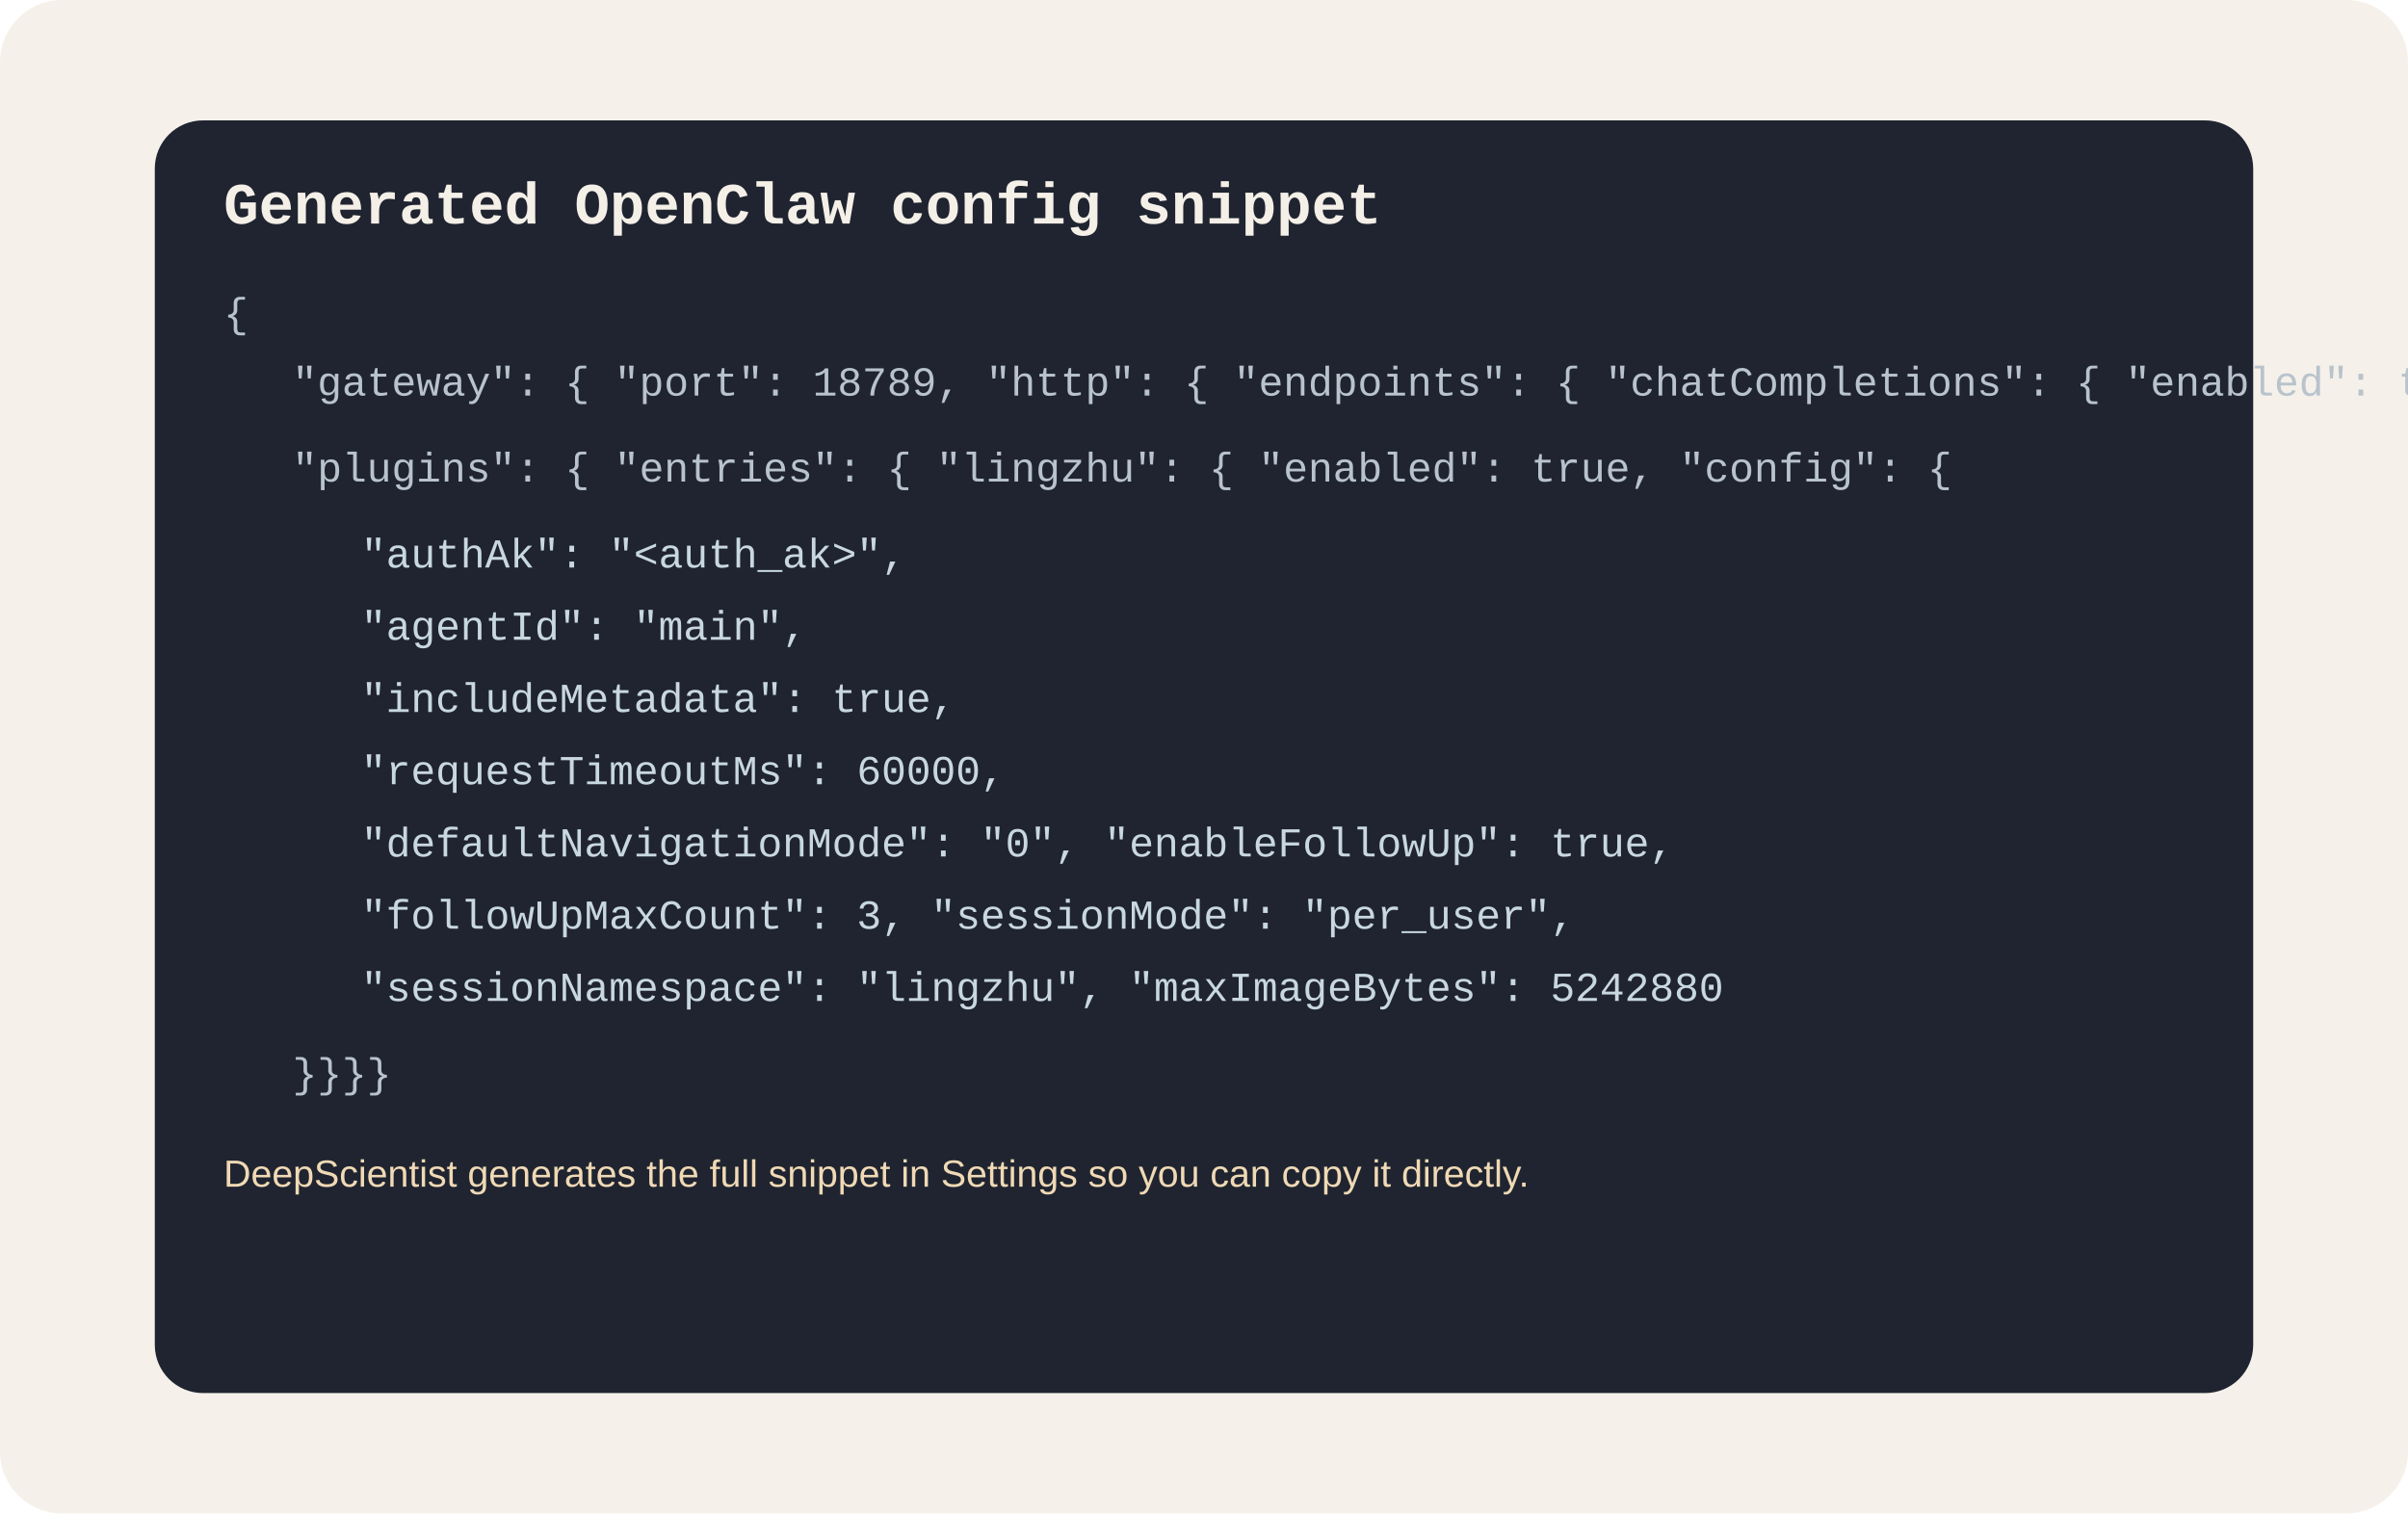
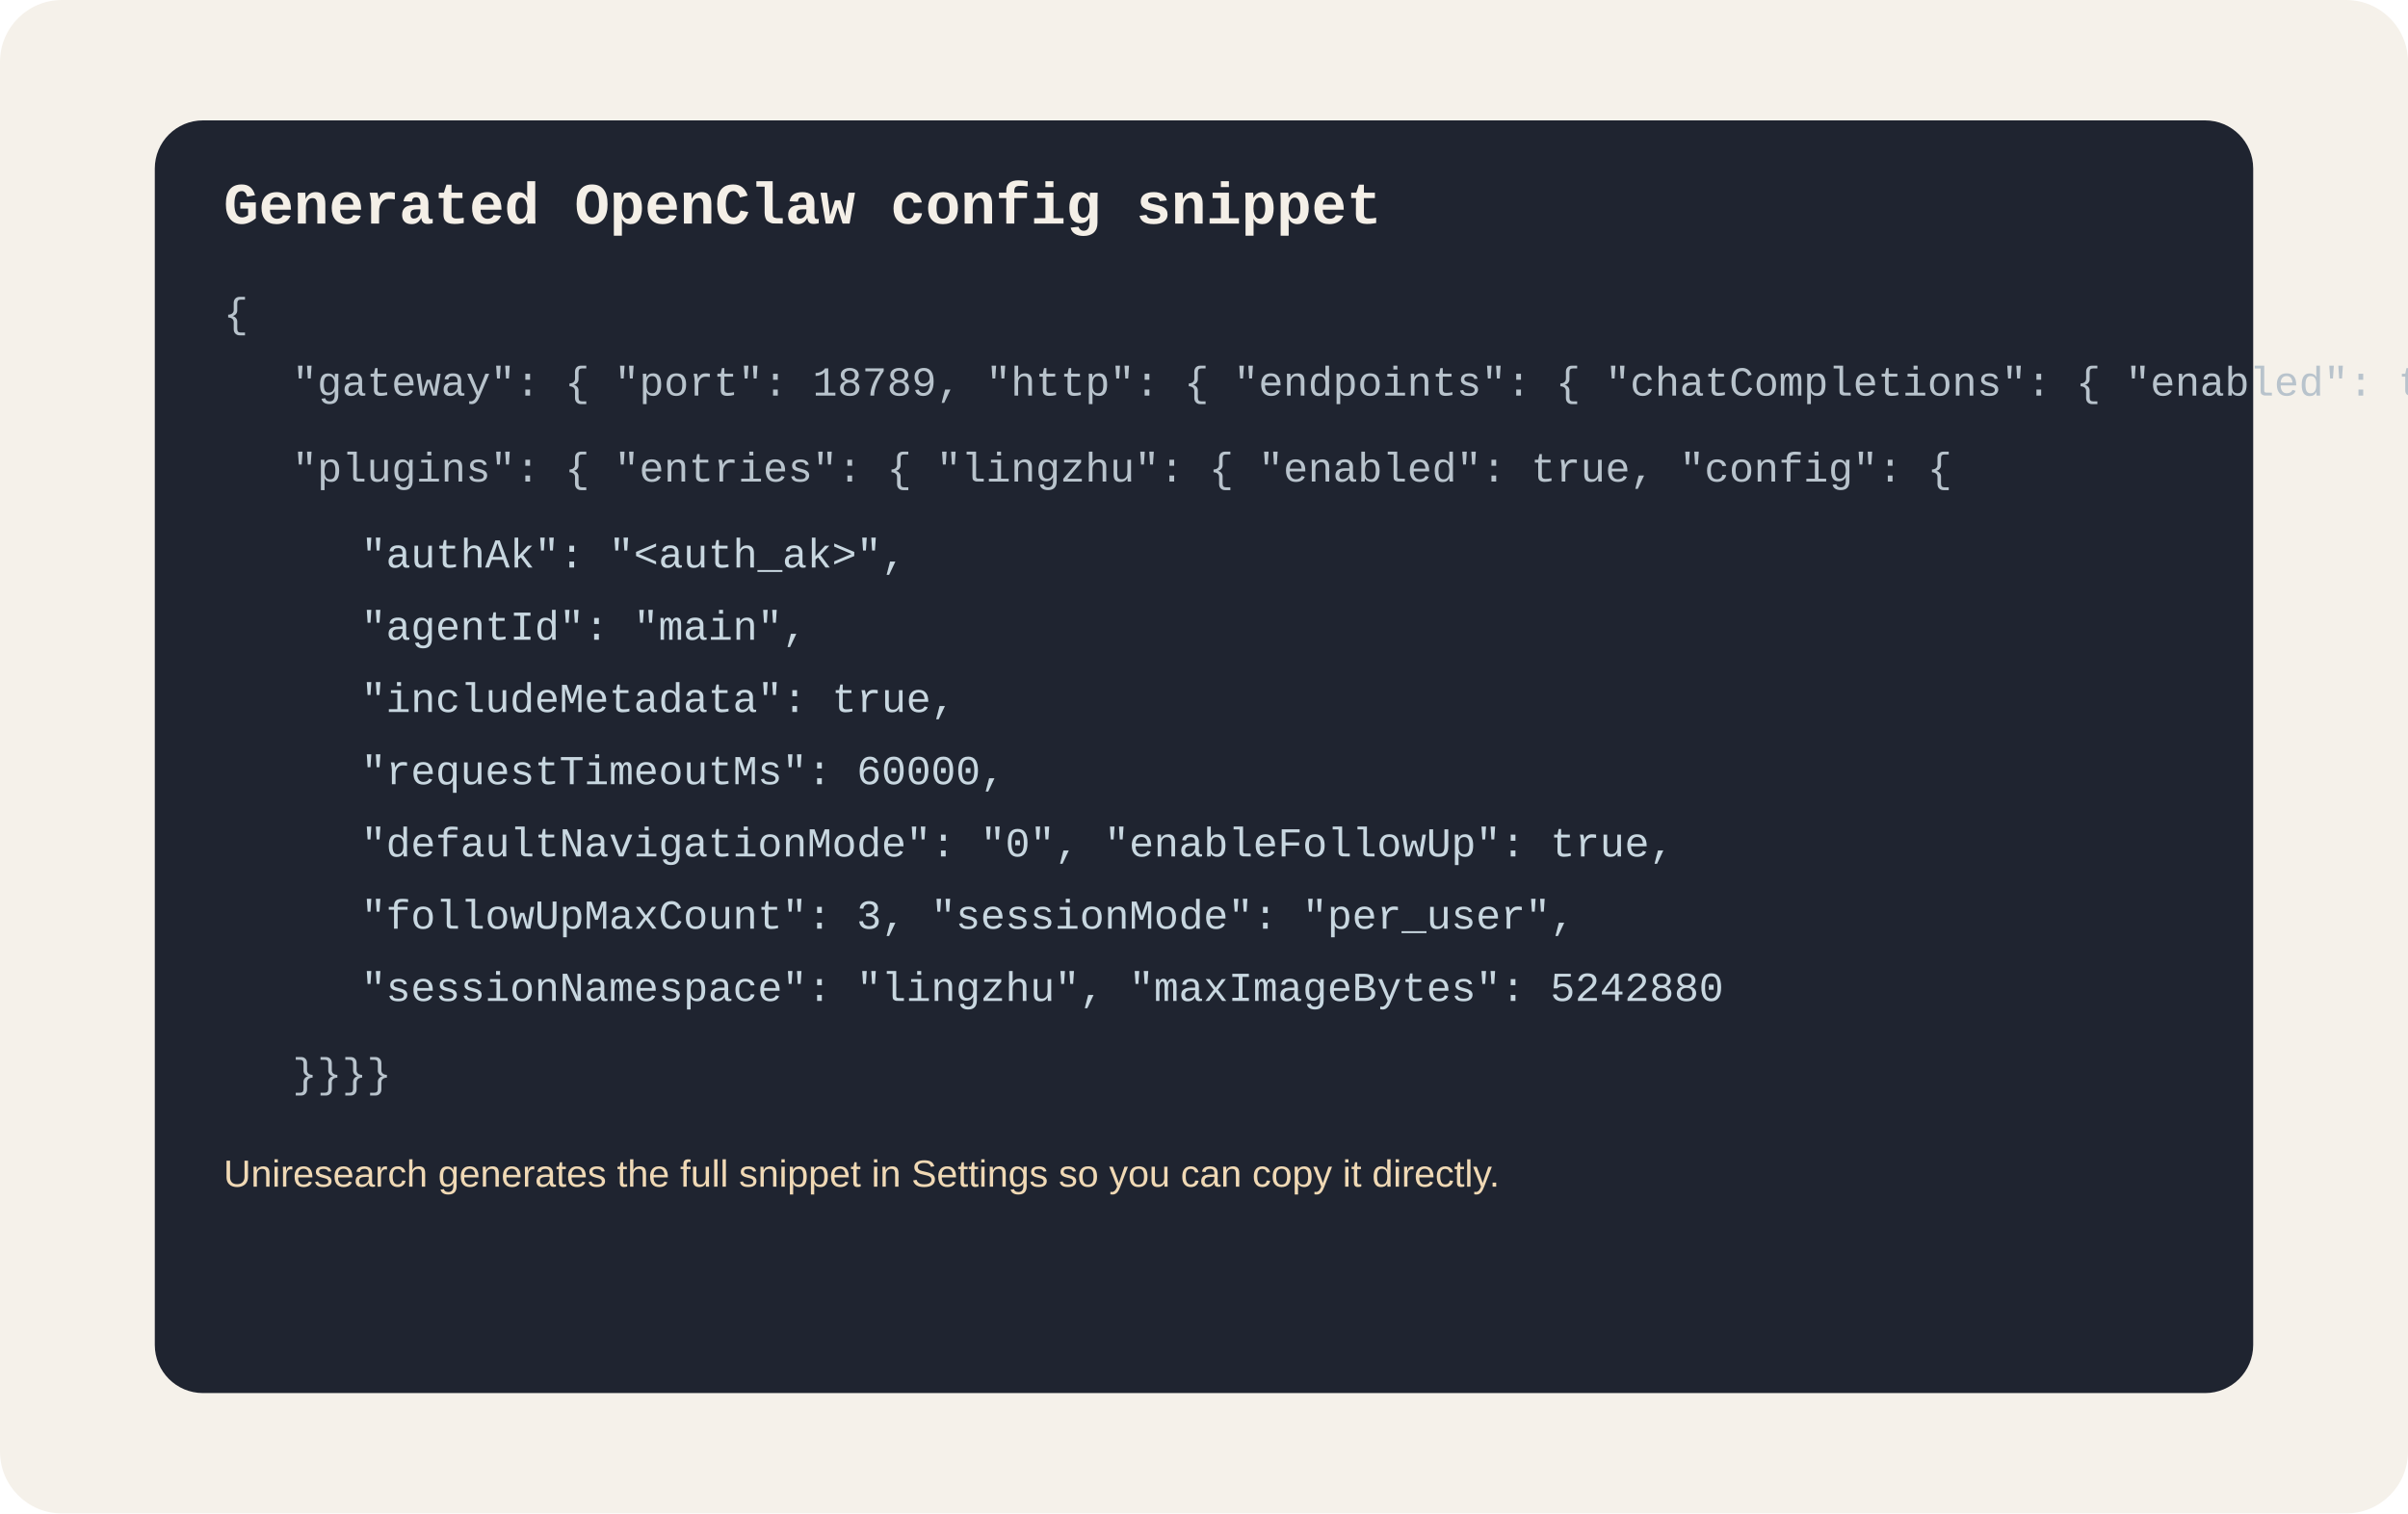
<svg xmlns="http://www.w3.org/2000/svg" width="1400" height="880" viewBox="0 0 1400 880" fill="none">
  <rect width="1400" height="880" rx="36" fill="#F5F1EA" />
  <rect x="90" y="70" width="1220" height="740" rx="28" fill="#1F2430" />
  <text x="130" y="130" fill="#F4EFE7" font-size="34" font-family="Courier New, monospace" font-weight="700">Generated OpenClaw config snippet</text>
  <text x="130" y="190" fill="#B8C3CC" font-size="24" font-family="Courier New, monospace">{</text>
  <text x="170" y="230" fill="#B8C3CC" font-size="24" font-family="Courier New, monospace">"gateway": { "port": 18789, "http": { "endpoints": { "chatCompletions": { "enabled": true }}}},</text>
  <text x="170" y="280" fill="#B8C3CC" font-size="24" font-family="Courier New, monospace">"plugins": { "entries": { "lingzhu": { "enabled": true, "config": {</text>
  <text x="210" y="330" fill="#C8D7E0" font-size="24" font-family="Courier New, monospace">"authAk": "&lt;auth_ak&gt;",</text>
  <text x="210" y="372" fill="#C8D7E0" font-size="24" font-family="Courier New, monospace">"agentId": "main",</text>
  <text x="210" y="414" fill="#C8D7E0" font-size="24" font-family="Courier New, monospace">"includeMetadata": true,</text>
  <text x="210" y="456" fill="#C8D7E0" font-size="24" font-family="Courier New, monospace">"requestTimeoutMs": 60000,</text>
  <text x="210" y="498" fill="#C8D7E0" font-size="24" font-family="Courier New, monospace">"defaultNavigationMode": "0", "enableFollowUp": true,</text>
  <text x="210" y="540" fill="#C8D7E0" font-size="24" font-family="Courier New, monospace">"followUpMaxCount": 3, "sessionMode": "per_user",</text>
  <text x="210" y="582" fill="#C8D7E0" font-size="24" font-family="Courier New, monospace">"sessionNamespace": "lingzhu", "maxImageBytes": 5242880</text>
  <text x="170" y="632" fill="#B8C3CC" font-size="24" font-family="Courier New, monospace">}}}}</text>
-   <text x="130" y="690" fill="#F0D9B5" font-size="22" font-family="Arial, sans-serif">DeepScientist generates the full snippet in Settings so you can copy it directly.</text>
+   <text x="130" y="690" fill="#F0D9B5" font-size="22" font-family="Arial, sans-serif">Uniresearch generates the full snippet in Settings so you can copy it directly.</text>
</svg>
